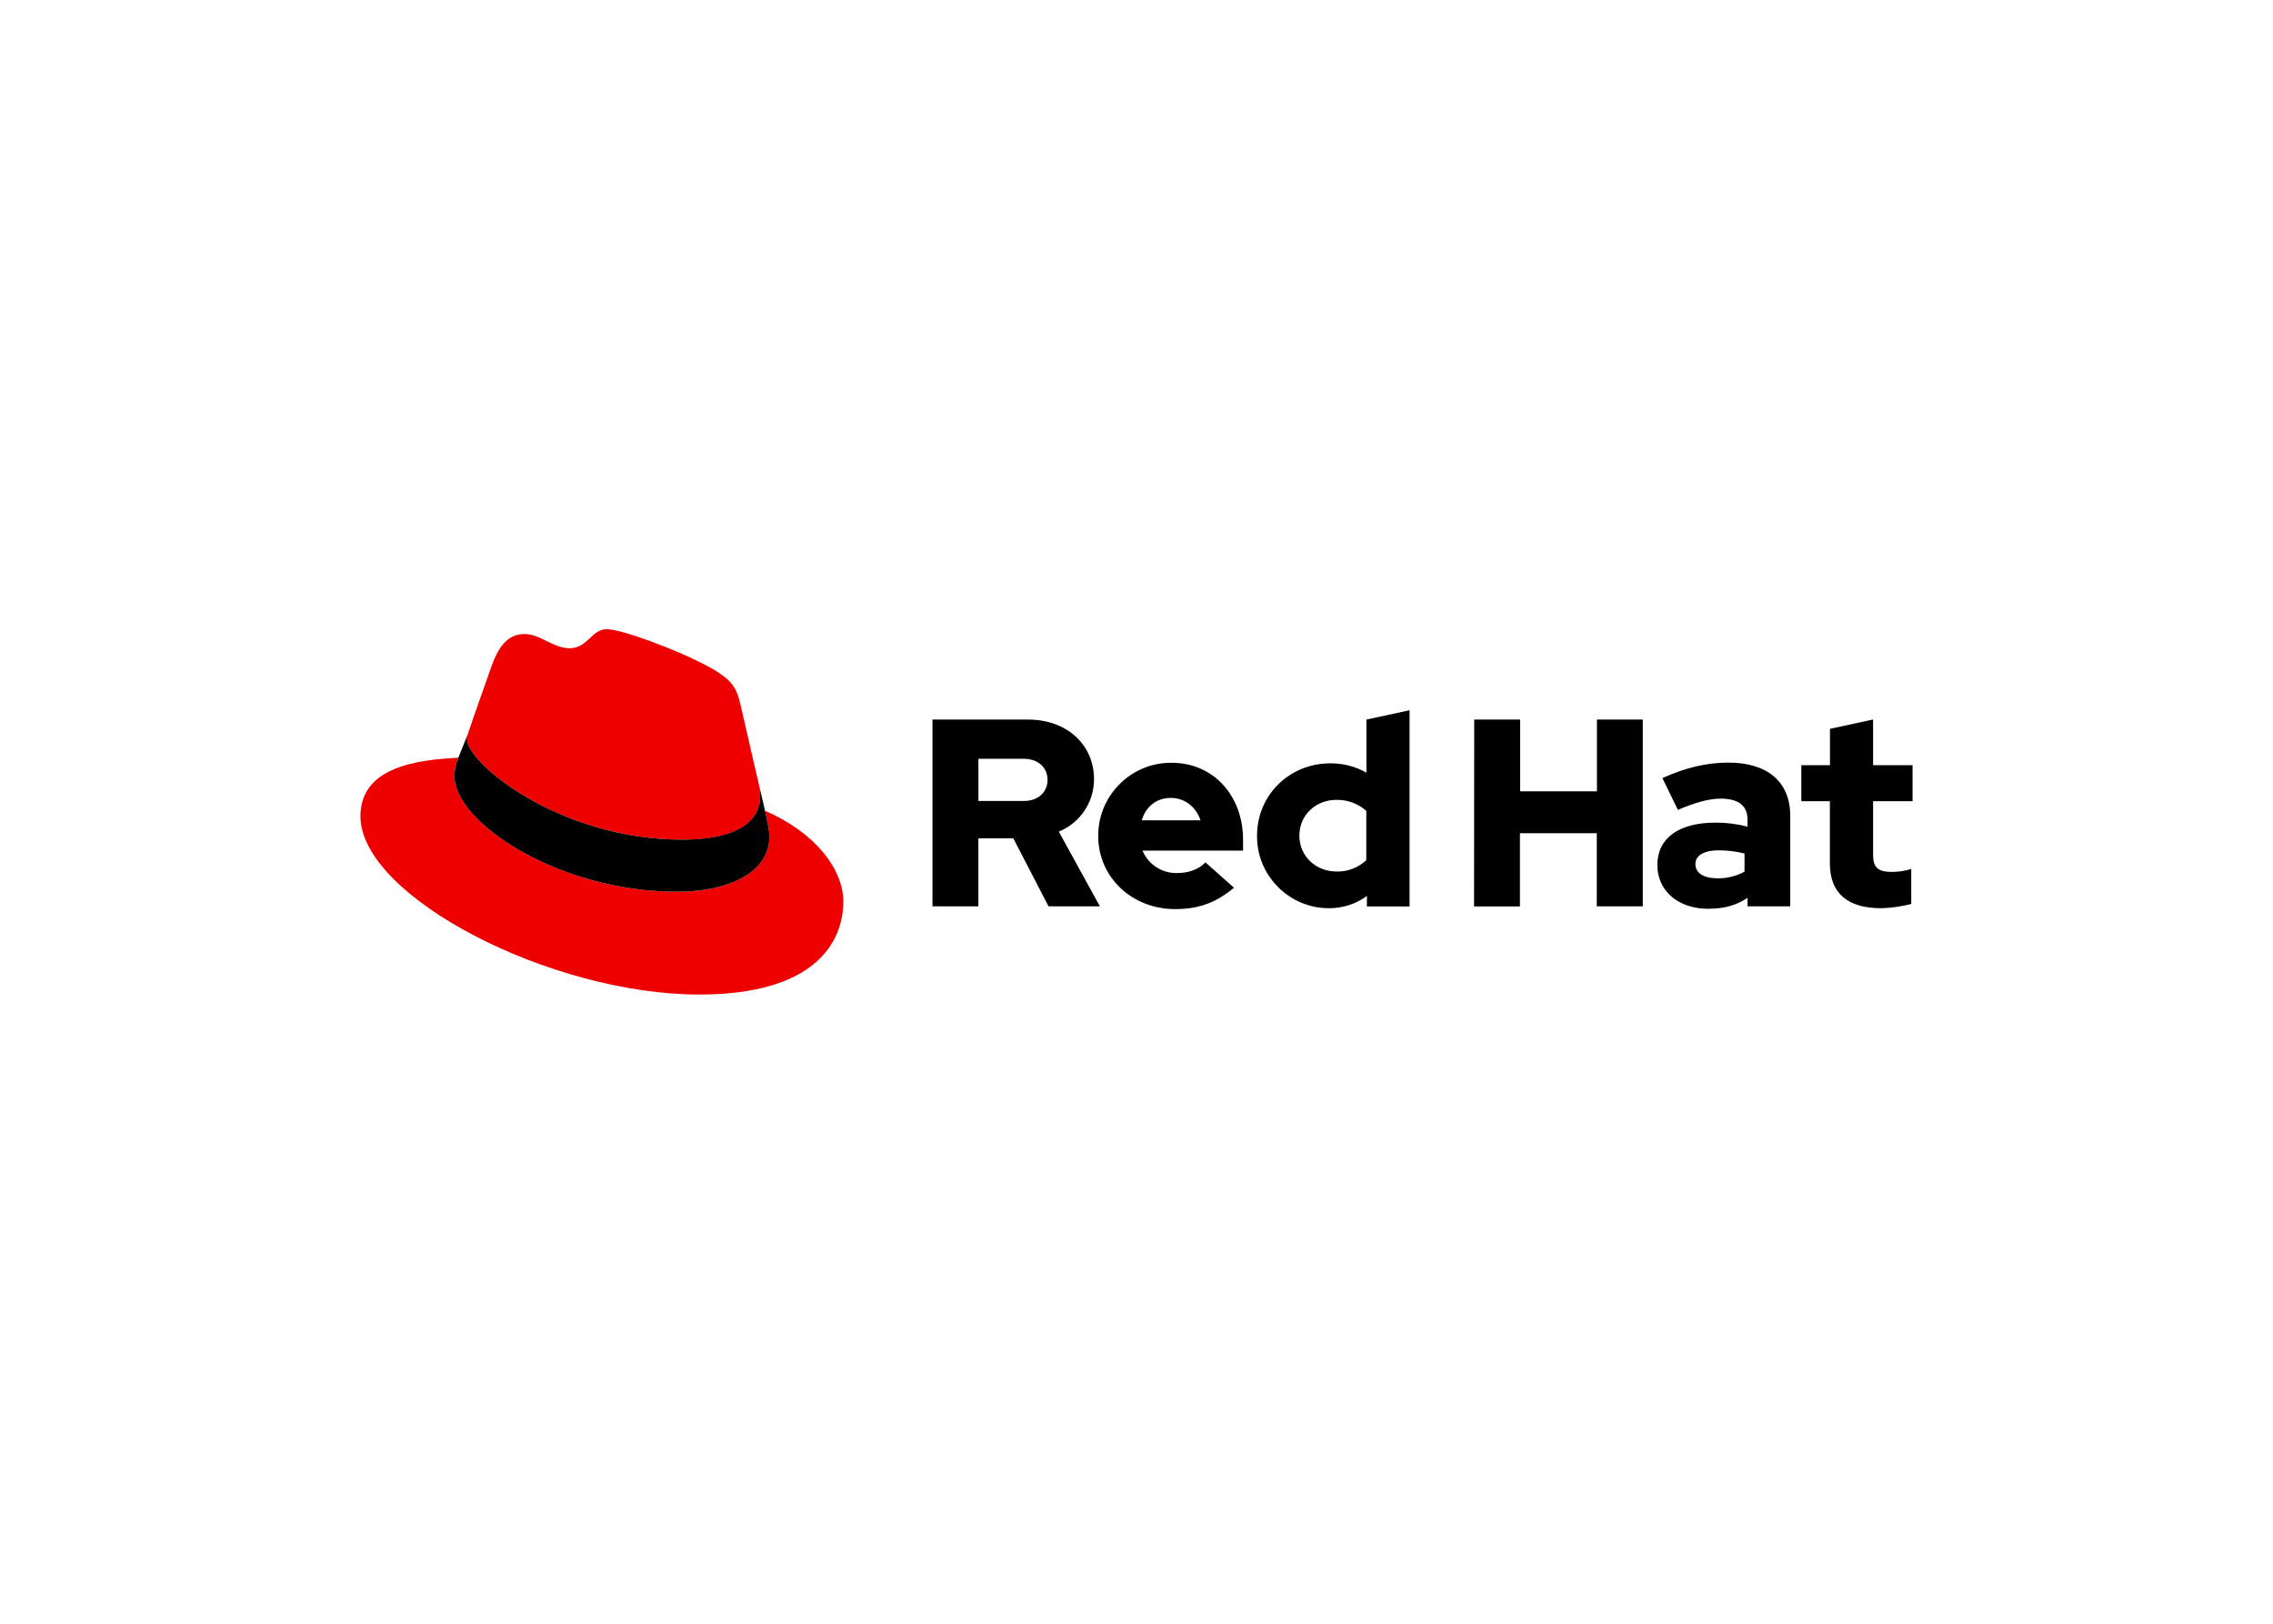
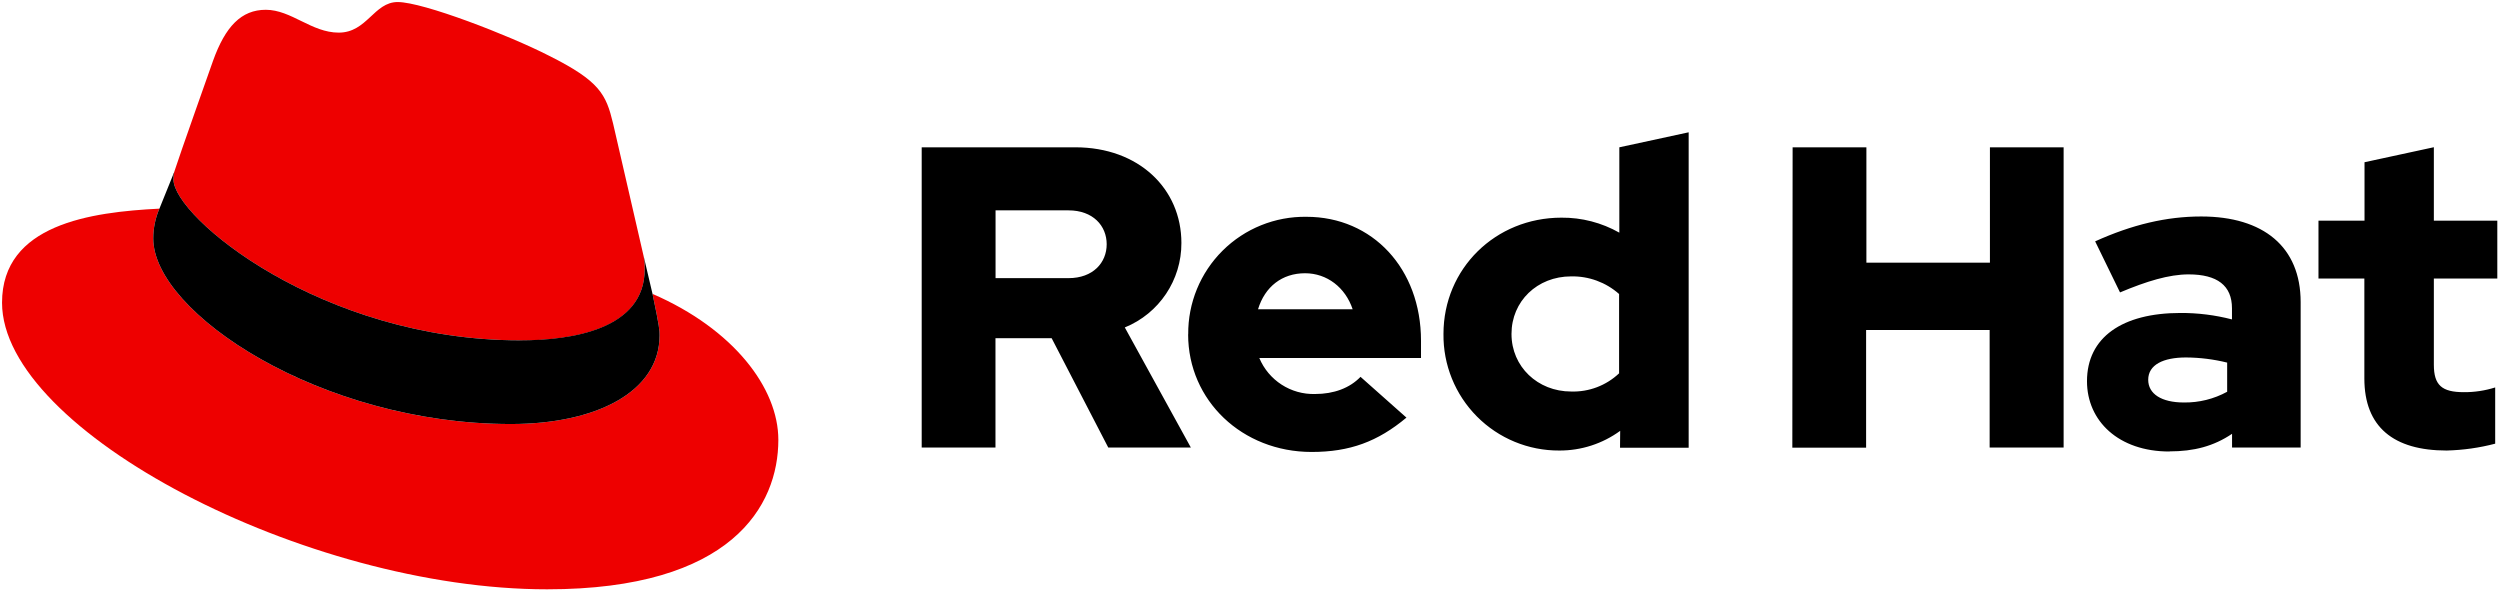
- <svg xmlns="http://www.w3.org/2000/svg" clip-rule="evenodd" fill-rule="evenodd" viewBox="0 0 560 400">
-   <path d="m168.156 206.869c7.819 0 19.131-1.612 19.131-10.912.023-.717-.042-1.436-.194-2.138l-4.656-20.225c-1.075-4.45-2.019-6.469-9.831-10.375-6.063-3.1-19.269-8.219-23.175-8.219-3.638 0-4.694 4.688-9.031 4.688-4.175 0-7.275-3.5-11.181-3.5-3.75 0-6.194 2.556-8.081 7.813 0 0-5.256 14.825-5.931 16.975-.107.395-.154.804-.137 1.212 0 5.762 22.688 24.656 53.087 24.656m20.331-7.113c1.081 5.119 1.081 5.656 1.081 6.331 0 8.75-9.837 13.606-22.769 13.606-29.225.019-54.825-17.106-54.825-28.425-.002-1.576.319-3.135.944-4.581-10.513.525-24.119 2.4-24.119 14.413 0 19.675 46.619 43.925 83.531 43.925 28.3 0 35.437-12.8 35.437-22.906 0-7.95-6.875-16.975-19.269-22.363" fill="#e00" />
-   <path d="m188.488 199.732c1.081 5.119 1.081 5.656 1.081 6.331 0 8.75-9.837 13.606-22.769 13.606-29.225.019-54.825-17.106-54.825-28.425-.002-1.576.319-3.135.944-4.581l2.287-5.662c-.105.387-.151.787-.137 1.187 0 5.762 22.688 24.656 53.087 24.656 7.819 0 19.131-1.612 19.131-10.913.023-.717-.042-1.436-.194-2.137l1.394 5.937zm262.337 12.956c0 7.431 4.469 11.044 12.619 11.044 2.509-.062 5.003-.415 7.431-1.05v-8.619c-1.552.492-3.172.736-4.8.725-3.356 0-4.6-1.05-4.6-4.206v-13.206h9.725v-8.875h-9.725v-11.25l-10.625 2.3v8.95h-7.056v8.875h7.031v15.313zm-33.125.2c0-2.3 2.306-3.419 5.787-3.419 2.128.012 4.247.277 6.313.787v4.469c-2.036 1.112-4.324 1.678-6.644 1.644-3.413 0-5.456-1.312-5.456-3.481zm3.25 10.975c3.75 0 6.775-.788 9.6-2.694v2.106h10.513v-22.287c0-8.475-5.712-13.125-15.244-13.125-5.325 0-10.588 1.25-16.25 3.813l3.813 7.825c4.075-1.713 7.5-2.763 10.519-2.763 4.375 0 6.638 1.706 6.638 5.194v1.706c-2.576-.667-5.227-.999-7.888-.987-8.944 0-14.331 3.75-14.331 10.456 0 6.113 4.862 10.775 12.619 10.775l.013-.019zm-57.788-.569h11.306v-18.031h18.931v18.012h11.337v-46.013h-11.294v17.681h-18.931v-17.681h-11.306l-.044 46.031zm-43.038-17.437c0-5 3.944-8.813 9.138-8.813 2.701-.055 5.326.909 7.35 2.7v12.156c-1.98 1.871-4.627 2.875-7.35 2.787-5.125 0-9.138-3.812-9.138-8.806v-.025zm16.631 17.444h10.519v-48.338l-10.625 2.3v13.081c-2.704-1.533-5.766-2.327-8.875-2.3-10.119 0-18.075 7.819-18.075 17.813l-.001.219c0 9.686 7.97 17.656 17.656 17.656h.095c3.353.016 6.623-1.042 9.331-3.019zm-48.269-26.738c3.35 0 6.175 2.169 7.294 5.519h-14.5c1.05-3.456 3.681-5.519 7.206-5.519zm-17.919 9.375c0 10.125 8.281 18.012 18.925 18.012 5.85 0 10.125-1.581 14.531-5.262l-7.037-6.25c-1.644 1.712-4.075 2.631-6.963 2.631-3.709.104-7.118-2.096-8.55-5.519h24.781v-2.644c0-11.044-7.425-18.994-17.55-18.994l-.269-.002c-9.796 0-17.856 8.061-17.856 17.856l.001.152-.013.019zm-18.331-19.013c3.75 0 5.85 2.363 5.85 5.194s-2.1 5.194-5.85 5.194h-11.181v-10.388zm-22.5 36.35h11.306v-16.762h8.606l8.681 16.762h12.656l-10.125-18.406c5.253-2.136 8.698-7.279 8.675-12.95 0-8.281-6.506-14.656-16.25-14.656h-23.55v46.013z" />
+ <svg xmlns="http://www.w3.org/2000/svg" id="Layer_1" data-name="Layer 1" viewBox="0 0 613 145">
+   <defs>
+     <style>.cls-1{fill:#e00;}</style>
+   </defs>
+   <path class="cls-1" d="M127.47,83.49c12.51,0,30.61-2.58,30.61-17.46a14,14,0,0,0-.31-3.42l-7.45-32.36c-1.72-7.12-3.23-10.35-15.73-16.6C124.89,8.69,103.76.5,97.51.5,91.69.5,90,8,83.06,8c-6.68,0-11.64-5.6-17.89-5.6-6,0-9.91,4.09-12.93,12.5,0,0-8.41,23.72-9.49,27.16A6.43,6.43,0,0,0,42.53,44c0,9.22,36.3,39.45,84.94,39.45M160,72.07c1.73,8.19,1.73,9.05,1.73,10.13,0,14-15.74,21.77-36.43,21.77C78.54,104,37.58,76.6,37.58,58.49a18.45,18.45,0,0,1,1.51-7.33C22.27,52,.5,55,.5,74.22c0,31.48,74.59,70.28,133.65,70.28,45.28,0,56.7-20.48,56.7-36.65,0-12.72-11-27.16-30.83-35.78" />
+   <path d="M160,72.07c1.73,8.19,1.73,9.05,1.73,10.13,0,14-15.74,21.77-36.43,21.77C78.54,104,37.58,76.6,37.58,58.49a18.45,18.45,0,0,1,1.51-7.33l3.66-9.06A6.43,6.43,0,0,0,42.53,44c0,9.22,36.3,39.45,84.94,39.45,12.51,0,30.61-2.58,30.61-17.46a14,14,0,0,0-.31-3.42Z" />
+   <path d="M579.74,92.8c0,11.89,7.15,17.67,20.19,17.67a52.11,52.11,0,0,0,11.89-1.68V95a24.84,24.84,0,0,1-7.68,1.16c-5.37,0-7.36-1.68-7.36-6.73V68.3h15.56V54.1H596.78v-18l-17,3.68V54.1H568.49V68.3h11.25Zm-53,.32c0-3.68,3.69-5.47,9.26-5.47a43.12,43.12,0,0,1,10.1,1.26v7.15a21.51,21.51,0,0,1-10.63,2.63c-5.46,0-8.73-2.1-8.73-5.57m5.2,17.56c6,0,10.84-1.26,15.36-4.31v3.37h16.82V74.08c0-13.56-9.14-21-24.39-21-8.52,0-16.94,2-26,6.1l6.1,12.52c6.52-2.74,12-4.42,16.83-4.42,7,0,10.62,2.73,10.62,8.31v2.73a49.53,49.53,0,0,0-12.62-1.58c-14.31,0-22.93,6-22.93,16.73,0,9.78,7.78,17.24,20.19,17.24m-92.44-.94h18.09V80.92h30.29v28.82H506V36.12H487.93V64.41H457.64V36.12H439.55ZM370.62,81.87c0-8,6.31-14.1,14.62-14.1A17.22,17.22,0,0,1,397,72.09V91.54A16.36,16.36,0,0,1,385.24,96c-8.2,0-14.62-6.1-14.62-14.09m26.61,27.87h16.83V32.44l-17,3.68V57.05a28.3,28.3,0,0,0-14.2-3.68c-16.19,0-28.92,12.51-28.92,28.5a28.25,28.25,0,0,0,28.4,28.6,25.12,25.12,0,0,0,14.93-4.83ZM320,67c5.36,0,9.88,3.47,11.67,8.83H308.47C310.15,70.3,314.36,67,320,67M291.33,82c0,16.2,13.25,28.82,30.28,28.82,9.36,0,16.2-2.53,23.25-8.42l-11.26-10c-2.63,2.74-6.52,4.21-11.14,4.21a14.39,14.39,0,0,1-13.68-8.83h39.65V83.55c0-17.67-11.88-30.39-28.08-30.39a28.57,28.57,0,0,0-29,28.81M262,51.58c6,0,9.36,3.78,9.36,8.31S268,68.2,262,68.2H244.11V51.58Zm-36,58.16h18.09V82.92h13.77l13.89,26.82H292l-16.2-29.45a22.27,22.27,0,0,0,13.88-20.72c0-13.25-10.41-23.45-26-23.45H226Z" />
</svg>
